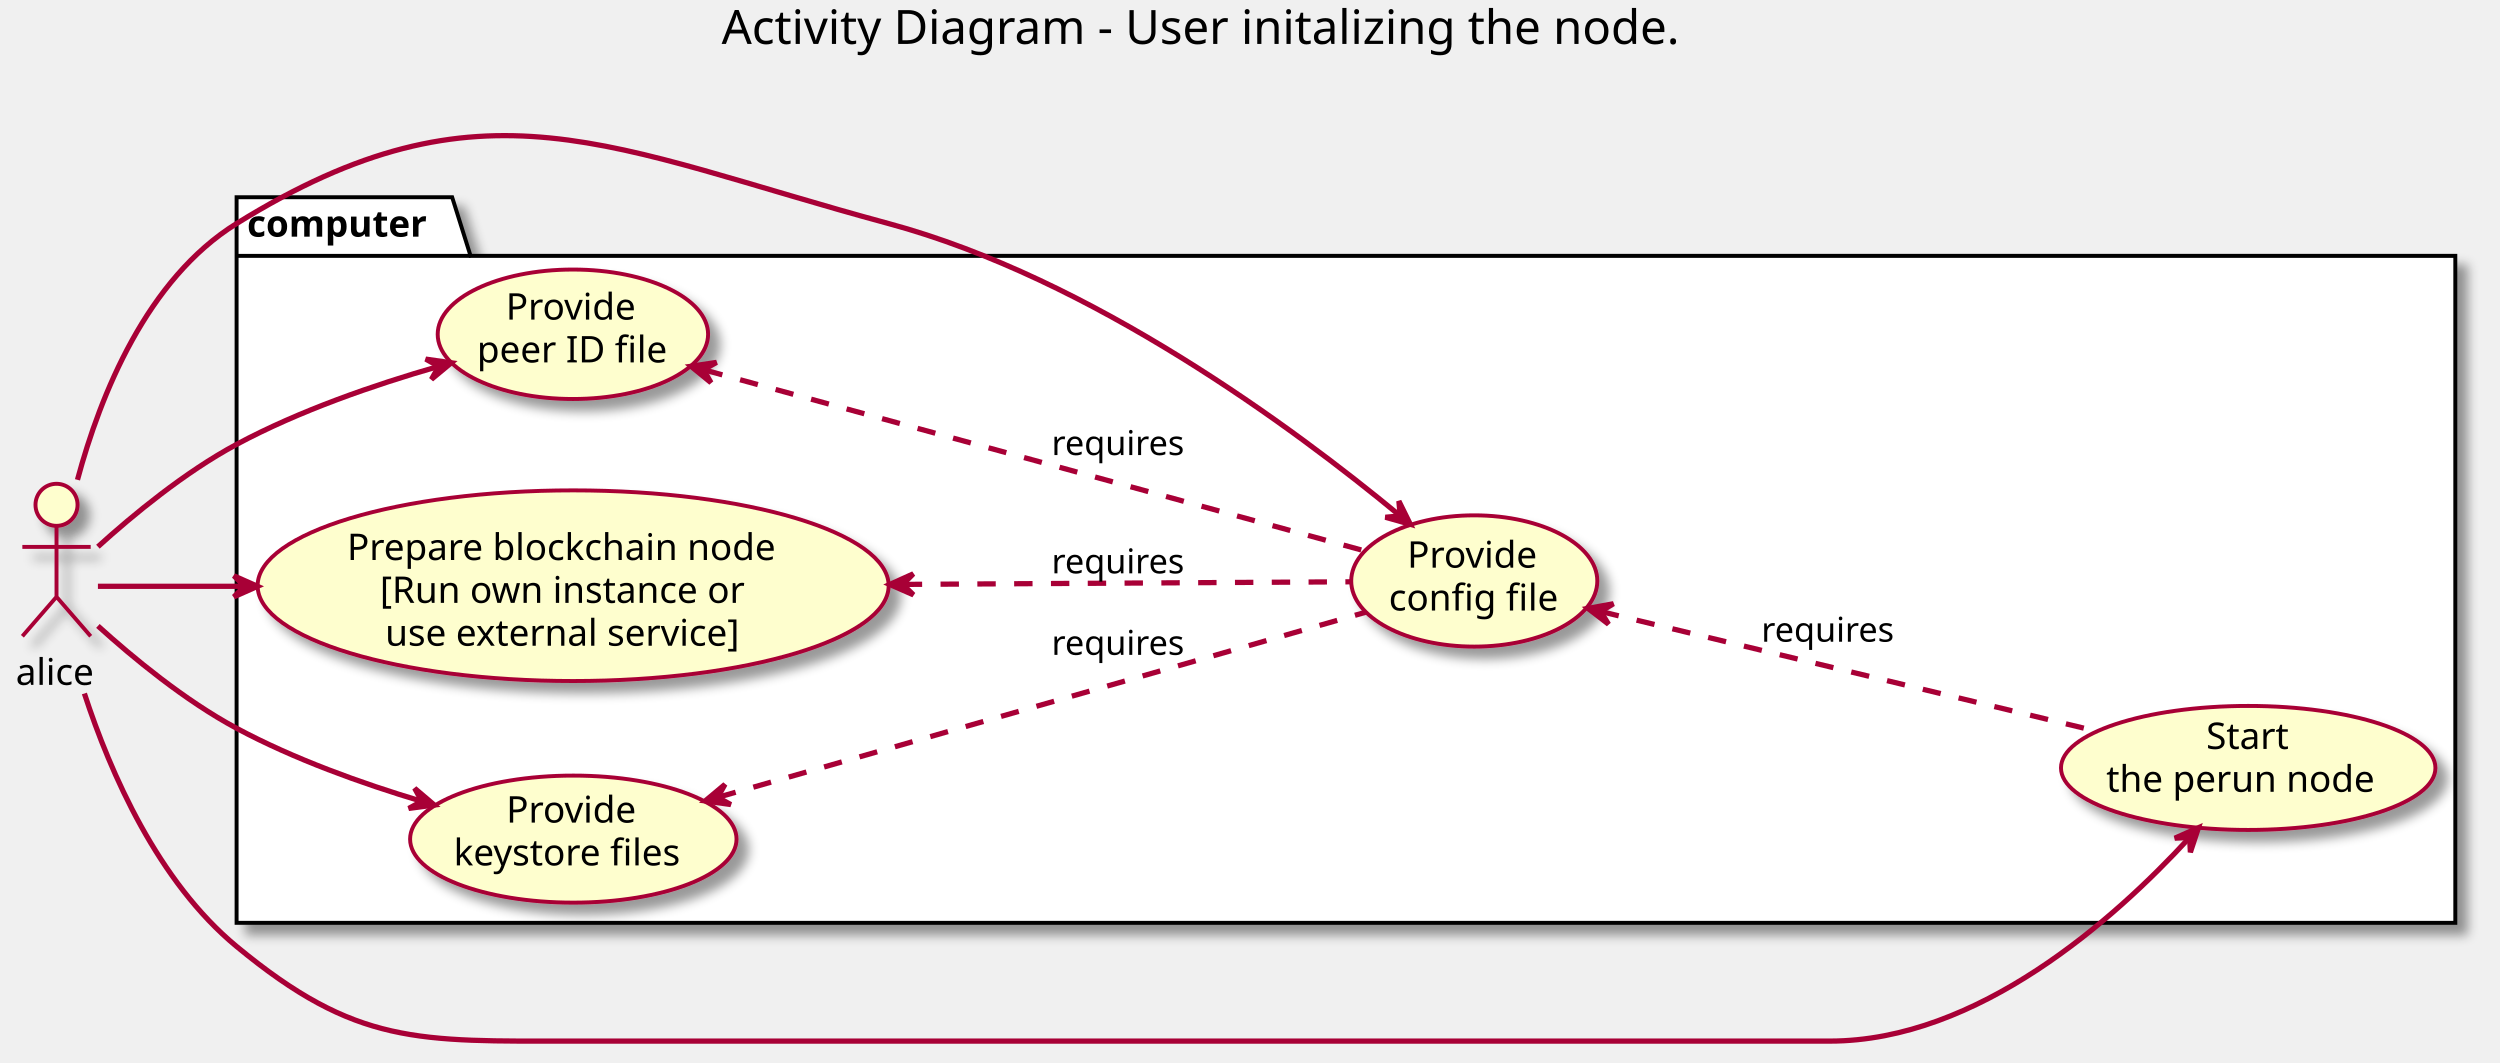
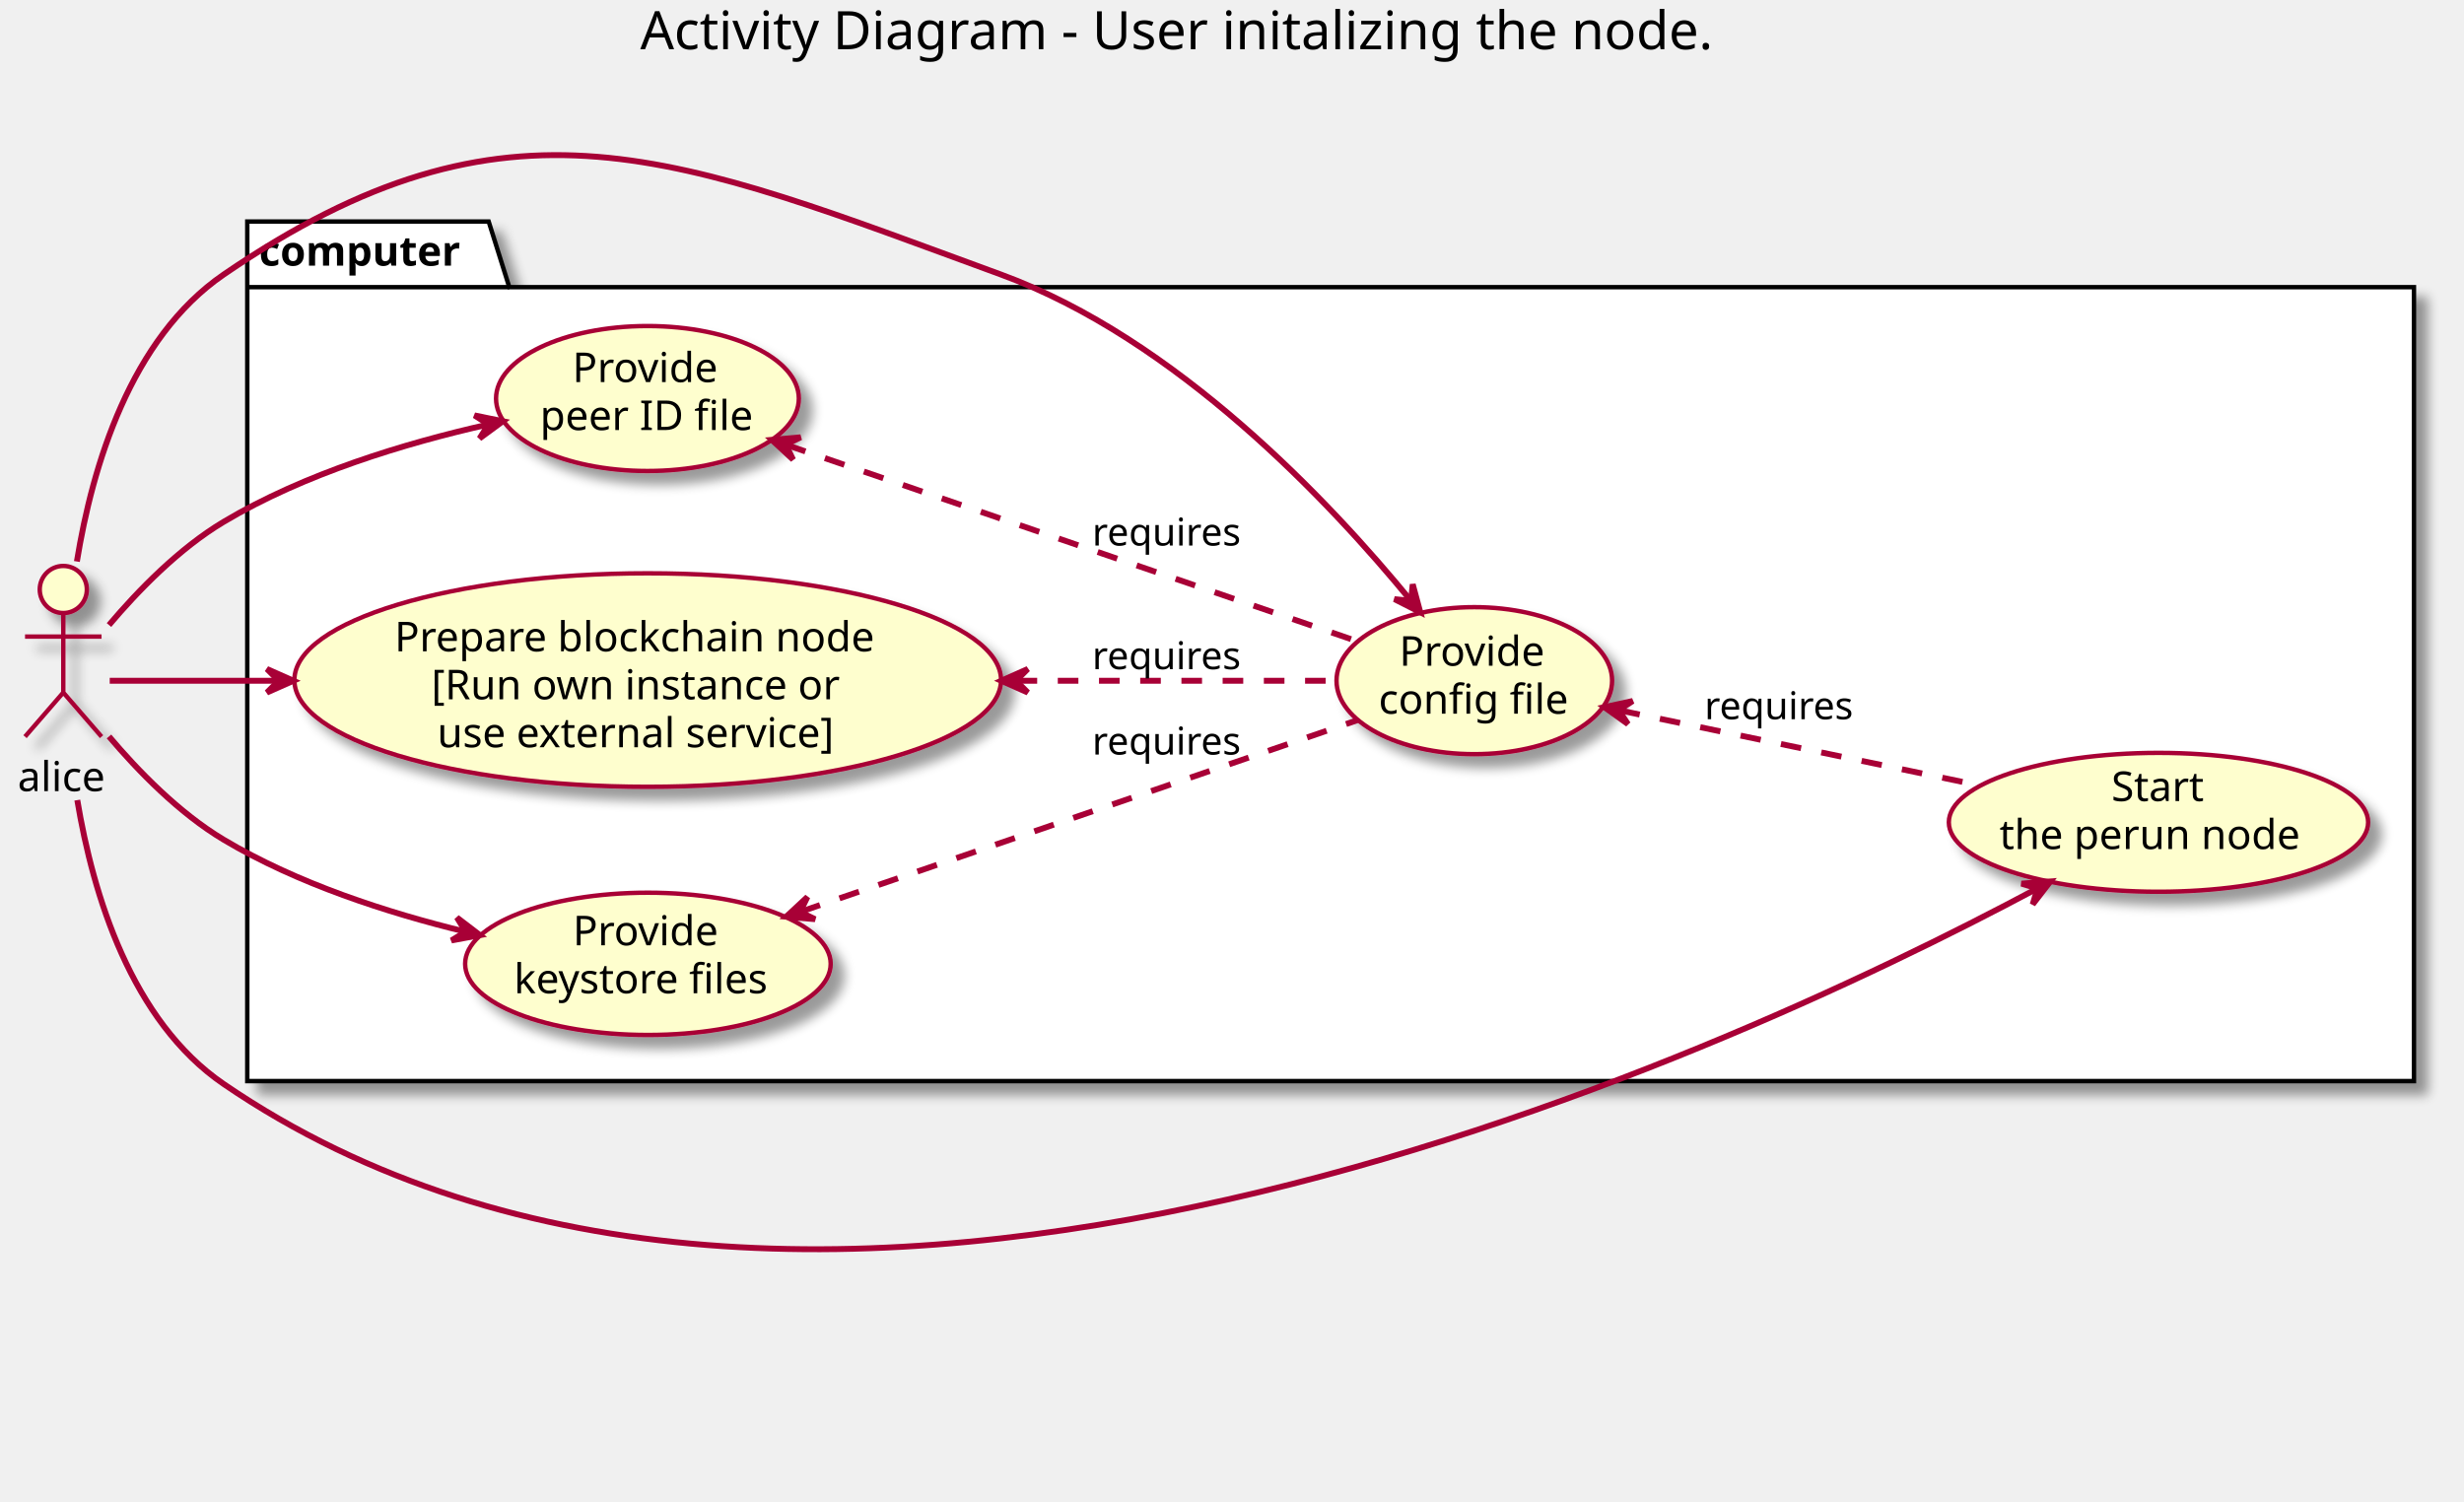
- <svg xmlns="http://www.w3.org/2000/svg" contentScriptType="application/ecmascript" contentStyleType="text/css" height="404px" preserveAspectRatio="none" style="width:951px;height:404px;" version="1.1" viewBox="0 0 951 404" width="951px" zoomAndPan="magnify">
+ <svg xmlns="http://www.w3.org/2000/svg" contentScriptType="application/ecmascript" contentStyleType="text/css" height="510px" preserveAspectRatio="none" style="width:837px;height:510px;" version="1.1" viewBox="0 0 837 510" width="837px" zoomAndPan="magnify">
  <defs>
    <filter height="300%" id="f9msyczachtf8" width="300%" x="-1" y="-1">
      <feGaussianBlur result="blurOut" stdDeviation="2.0" />
      <feColorMatrix in="blurOut" result="blurOut2" type="matrix" values="0 0 0 0 0 0 0 0 0 0 0 0 0 0 0 0 0 0 .4 0" />
      <feOffset dx="4.0" dy="4.0" in="blurOut2" result="blurOut3" />
      <feBlend in="SourceGraphic" in2="blurOut3" mode="normal" />
    </filter>
  </defs>
  <g>
-     <text fill="#000000" font-family="sans-serif" font-size="18" lengthAdjust="spacingAndGlyphs" textLength="389" x="274.5" y="16.708">Activity Diagram - User initalizing the node.</text>
-     <polygon fill="#FFFFFF" filter="url(#f9msyczachtf8)" points="90,75.036,172,75.036,179,97.333,934,97.333,934,351.036,90,351.036,90,75.036" style="stroke:#000000;stroke-width:1.5;" />
-     <line style="stroke:#000000;stroke-width:1.5;" x1="90" x2="179" y1="97.333" y2="97.333" />
-     <text fill="#000000" font-family="sans-serif" font-size="14" font-weight="bold" lengthAdjust="spacingAndGlyphs" textLength="76" x="94" y="90.031">computer</text>
-     <ellipse cx="218.022" cy="222.8" fill="#FEFECE" filter="url(#f9msyczachtf8)" rx="120.022" ry="36.263" style="stroke:#A80036;stroke-width:1.5;" />
-     <text fill="#000000" font-family="sans-serif" font-size="14" lengthAdjust="spacingAndGlyphs" textLength="172" x="132.022" y="213.038">Prepare blockchain node</text>
-     <text fill="#000000" font-family="sans-serif" font-size="14" lengthAdjust="spacingAndGlyphs" textLength="147" x="144.522" y="229.335">[Run own instance or</text>
-     <text fill="#000000" font-family="sans-serif" font-size="14" lengthAdjust="spacingAndGlyphs" textLength="143" x="146.522" y="245.632">use external service]</text>
-     <ellipse cx="217.929" cy="127.159" fill="#FEFECE" filter="url(#f9msyczachtf8)" rx="51.428" ry="24.623" style="stroke:#A80036;stroke-width:1.5;" />
-     <text fill="#000000" font-family="sans-serif" font-size="14" lengthAdjust="spacingAndGlyphs" textLength="51" x="192.429" y="121.574">Provide</text>
-     <text fill="#000000" font-family="sans-serif" font-size="14" lengthAdjust="spacingAndGlyphs" textLength="73" x="181.429" y="137.87">peer ID file</text>
-     <ellipse cx="218.088" cy="319.2" fill="#FEFECE" filter="url(#f9msyczachtf8)" rx="62.088" ry="24.164" style="stroke:#A80036;stroke-width:1.5;" />
-     <text fill="#000000" font-family="sans-serif" font-size="14" lengthAdjust="spacingAndGlyphs" textLength="51" x="192.588" y="312.906">Provide</text>
-     <text fill="#000000" font-family="sans-serif" font-size="14" lengthAdjust="spacingAndGlyphs" textLength="91" x="172.588" y="329.202">keystore files</text>
-     <ellipse cx="560.809" cy="221.004" fill="#FEFECE" filter="url(#f9msyczachtf8)" rx="46.809" ry="24.968" style="stroke:#A80036;stroke-width:1.5;" />
-     <text fill="#000000" font-family="sans-serif" font-size="14" lengthAdjust="spacingAndGlyphs" textLength="51" x="535.309" y="215.938">Provide</text>
-     <text fill="#000000" font-family="sans-serif" font-size="14" lengthAdjust="spacingAndGlyphs" textLength="65" x="528.309" y="232.235">config file</text>
-     <ellipse cx="855.218" cy="292.124" fill="#FEFECE" filter="url(#f9msyczachtf8)" rx="71.218" ry="23.588" style="stroke:#A80036;stroke-width:1.5;" />
-     <text fill="#000000" font-family="sans-serif" font-size="14" lengthAdjust="spacingAndGlyphs" textLength="32" x="839.218" y="284.908">Start</text>
-     <text fill="#000000" font-family="sans-serif" font-size="14" lengthAdjust="spacingAndGlyphs" textLength="108" x="801.218" y="301.204">the perun node</text>
-     <ellipse cx="21.5" cy="192.036" fill="#FEFECE" filter="url(#f9msyczachtf8)" rx="8" ry="8" style="stroke:#A80036;stroke-width:1.5;" />
-     <path d="M21.5,200.036 L21.5,227.036 M8.5,208.036 L34.5,208.036 M21.5,227.036 L8.5,242.036 M21.5,227.036 L34.5,242.036 " fill="none" filter="url(#f9msyczachtf8)" style="stroke:#A80036;stroke-width:1.5;" />
-     <text fill="#000000" font-family="sans-serif" font-size="14" lengthAdjust="spacingAndGlyphs" textLength="31" x="6" y="260.531">alice</text>
-     <path d="M343.78,222.303 C402.93,221.958 469.906,221.567 513.655,221.312 " fill="none" id="prep_bc-backto-prov_cnf" style="stroke:#A80036;stroke-width:2.0;stroke-dasharray:7.0,7.0;" />
-     <polygon fill="#A80036" points="338.447,222.334,347.47,226.281,343.447,222.305,347.423,218.281,338.447,222.334" style="stroke:#A80036;stroke-width:2.0;" />
-     <text fill="#000000" font-family="sans-serif" font-size="13" lengthAdjust="spacingAndGlyphs" textLength="52" x="400" y="218.103">requires</text>
-     <path d="M268.034,140.748 C335.862,159.337 455.771,192.198 519.105,209.555 " fill="none" id="prov_cont-backto-prov_cnf" style="stroke:#A80036;stroke-width:2.0;stroke-dasharray:7.0,7.0;" />
-     <polygon fill="#A80036" points="262.841,139.325,270.464,145.562,267.663,140.647,272.579,137.846,262.841,139.325" style="stroke:#A80036;stroke-width:2.0;" />
-     <text fill="#000000" font-family="sans-serif" font-size="13" lengthAdjust="spacingAndGlyphs" textLength="52" x="400" y="173.103">requires</text>
-     <path d="M273.109,303.291 C341.852,283.65 457.834,250.512 519.515,232.889 " fill="none" id="prov_ks-backto-prov_cnf" style="stroke:#A80036;stroke-width:2.0;stroke-dasharray:7.0,7.0;" />
-     <polygon fill="#A80036" points="268.243,304.681,277.995,306.055,273.05,303.308,275.797,298.363,268.243,304.681" style="stroke:#A80036;stroke-width:2.0;" />
-     <text fill="#000000" font-family="sans-serif" font-size="13" lengthAdjust="spacingAndGlyphs" textLength="52" x="400" y="249.103">requires</text>
-     <path d="M608.956,232.618 C660.496,245.064 742.406,264.845 797.4,278.126 " fill="none" id="prov_cnf-backto-start_perun" style="stroke:#A80036;stroke-width:2.0;stroke-dasharray:7.0,7.0;" />
-     <polygon fill="#A80036" points="604.065,231.436,611.874,237.438,608.925,232.61,613.753,229.661,604.065,231.436" style="stroke:#A80036;stroke-width:2.0;" />
-     <text fill="#000000" font-family="sans-serif" font-size="13" lengthAdjust="spacingAndGlyphs" textLength="52" x="670" y="244.103">requires</text>
-     <path d="M37.248,223.036 C50.456,223.036 70.685,223.036 92.897,223.036 " fill="none" id="alice-to-prep_bc" style="stroke:#A80036;stroke-width:2.0;" />
-     <polygon fill="#A80036" points="97.969,223.036,88.969,219.036,92.969,223.036,88.969,227.036,97.969,223.036" style="stroke:#A80036;stroke-width:2.0;" />
-     <path d="M37.242,207.969 C50.441,196.023 70.25,179.63 90,169.036 C113.956,156.187 142.545,146.348 166.622,139.434 " fill="none" id="alice-to-prov_cont" style="stroke:#A80036;stroke-width:2.0;" />
-     <polygon fill="#A80036" points="171.687,138.003,161.939,136.6,166.876,139.362,164.114,144.299,171.687,138.003" style="stroke:#A80036;stroke-width:2.0;" />
-     <path d="M29.468,182.525 C38.245,149.924 55.901,106.179 90,85.036 C183.676,26.953 231.59,56.299 338,85.036 C415.298,105.912 492.051,162.687 532.24,195.91 " fill="none" id="alice-to-prov_cnf" style="stroke:#A80036;stroke-width:2.0;" />
-     <polygon fill="#A80036" points="536.486,199.445,532.129,190.612,532.643,196.246,527.01,196.76,536.486,199.445" style="stroke:#A80036;stroke-width:2.0;" />
-     <path d="M37.242,238.103 C50.441,250.05 70.25,266.443 90,277.036 C111.844,288.753 137.54,297.966 160.154,304.742 " fill="none" id="alice-to-prov_ks" style="stroke:#A80036;stroke-width:2.0;" />
-     <polygon fill="#A80036" points="165.229,306.237,157.727,299.856,160.433,304.824,155.466,307.53,165.229,306.237" style="stroke:#A80036;stroke-width:2.0;" />
-     <path d="M32.1,263.799 C42.125,294.503 60.175,335.388 90,360.036 C135.553,397.683 158.904,396.036 218,396.036 C218,396.036 218,396.036 696,396.036 C752.348,396.036 804.295,349.726 832.624,318.911 " fill="none" id="alice-to-start_perun" style="stroke:#A80036;stroke-width:2.0;" />
-     <polygon fill="#A80036" points="836.295,314.86,827.288,318.843,832.938,318.565,833.216,324.215,836.295,314.86" style="stroke:#A80036;stroke-width:2.0;" />
+     <text fill="#000000" font-family="sans-serif" font-size="18" lengthAdjust="spacingAndGlyphs" textLength="389" x="217.5" y="16.708">Activity Diagram - User initalizing the node.</text>
+     <polygon fill="#FFFFFF" filter="url(#f9msyczachtf8)" points="84,75.253,166,75.253,173,97.55,820,97.55,820,367.253,84,367.253,84,75.253" style="stroke:#000000;stroke-width:1.5;" />
+     <line style="stroke:#000000;stroke-width:1.5;" x1="84" x2="173" y1="97.55" y2="97.55" />
+     <text fill="#000000" font-family="sans-serif" font-size="14" font-weight="bold" lengthAdjust="spacingAndGlyphs" textLength="76" x="88" y="90.248">computer</text>
+     <ellipse cx="220.022" cy="231.016" fill="#FEFECE" filter="url(#f9msyczachtf8)" rx="120.022" ry="36.263" style="stroke:#A80036;stroke-width:1.5;" />
+     <text fill="#000000" font-family="sans-serif" font-size="14" lengthAdjust="spacingAndGlyphs" textLength="172" x="134.022" y="221.255">Prepare blockchain node</text>
+     <text fill="#000000" font-family="sans-serif" font-size="14" lengthAdjust="spacingAndGlyphs" textLength="147" x="146.522" y="237.552">[Run own instance or</text>
+     <text fill="#000000" font-family="sans-serif" font-size="14" lengthAdjust="spacingAndGlyphs" textLength="143" x="148.522" y="253.849">use external service]</text>
+     <ellipse cx="219.929" cy="135.376" fill="#FEFECE" filter="url(#f9msyczachtf8)" rx="51.428" ry="24.623" style="stroke:#A80036;stroke-width:1.5;" />
+     <text fill="#000000" font-family="sans-serif" font-size="14" lengthAdjust="spacingAndGlyphs" textLength="51" x="194.429" y="129.79">Provide</text>
+     <text fill="#000000" font-family="sans-serif" font-size="14" lengthAdjust="spacingAndGlyphs" textLength="73" x="183.429" y="146.087">peer ID file</text>
+     <ellipse cx="220.088" cy="327.417" fill="#FEFECE" filter="url(#f9msyczachtf8)" rx="62.088" ry="24.164" style="stroke:#A80036;stroke-width:1.5;" />
+     <text fill="#000000" font-family="sans-serif" font-size="14" lengthAdjust="spacingAndGlyphs" textLength="51" x="194.588" y="321.122">Provide</text>
+     <text fill="#000000" font-family="sans-serif" font-size="14" lengthAdjust="spacingAndGlyphs" textLength="91" x="174.588" y="337.419">keystore files</text>
+     <ellipse cx="500.809" cy="231.221" fill="#FEFECE" filter="url(#f9msyczachtf8)" rx="46.809" ry="24.968" style="stroke:#A80036;stroke-width:1.5;" />
+     <text fill="#000000" font-family="sans-serif" font-size="14" lengthAdjust="spacingAndGlyphs" textLength="51" x="475.309" y="226.155">Provide</text>
+     <text fill="#000000" font-family="sans-serif" font-size="14" lengthAdjust="spacingAndGlyphs" textLength="65" x="468.309" y="242.452">config file</text>
+     <ellipse cx="733.218" cy="279.341" fill="#FEFECE" filter="url(#f9msyczachtf8)" rx="71.218" ry="23.588" style="stroke:#A80036;stroke-width:1.5;" />
+     <text fill="#000000" font-family="sans-serif" font-size="14" lengthAdjust="spacingAndGlyphs" textLength="32" x="717.218" y="272.124">Start</text>
+     <text fill="#000000" font-family="sans-serif" font-size="14" lengthAdjust="spacingAndGlyphs" textLength="108" x="679.218" y="288.421">the perun node</text>
+     <ellipse cx="21.5" cy="200.253" fill="#FEFECE" filter="url(#f9msyczachtf8)" rx="8" ry="8" style="stroke:#A80036;stroke-width:1.5;" />
+     <path d="M21.5,208.253 L21.5,235.253 M8.5,216.253 L34.5,216.253 M21.5,235.253 L8.5,250.253 M21.5,235.253 L34.5,250.253 " fill="none" filter="url(#f9msyczachtf8)" style="stroke:#A80036;stroke-width:1.5;" />
+     <text fill="#000000" font-family="sans-serif" font-size="14" lengthAdjust="spacingAndGlyphs" textLength="31" x="6" y="268.748">alice</text>
+     <path d="M345.32,231.253 C383.89,231.253 424.04,231.253 453.76,231.253 " fill="none" id="prep_bc-backto-prov_cnf" style="stroke:#A80036;stroke-width:2.0;stroke-dasharray:7.0,7.0;" />
+     <polygon fill="#A80036" points="340.13,231.253,349.13,235.253,345.13,231.253,349.13,227.253,340.13,231.253" style="stroke:#A80036;stroke-width:2.0;" />
+     <text fill="#000000" font-family="sans-serif" font-size="13" lengthAdjust="spacingAndGlyphs" textLength="52" x="371" y="227.32">requires</text>
+     <path d="M266.97,151.073 C321.08,169.693 409.99,200.283 460.92,217.803 " fill="none" id="prov_cont-backto-prov_cnf" style="stroke:#A80036;stroke-width:2.0;stroke-dasharray:7.0,7.0;" />
+     <polygon fill="#A80036" points="262.17,149.423,269.395,156.116,266.902,151.038,271.98,148.545,262.17,149.423" style="stroke:#A80036;stroke-width:2.0;" />
+     <text fill="#000000" font-family="sans-serif" font-size="13" lengthAdjust="spacingAndGlyphs" textLength="52" x="371" y="185.32">requires</text>
+     <path d="M271.92,309.733 C326.42,290.983 411.69,261.643 461.07,244.653 " fill="none" id="prov_ks-backto-prov_cnf" style="stroke:#A80036;stroke-width:2.0;stroke-dasharray:7.0,7.0;" />
+     <polygon fill="#A80036" points="267.07,311.403,276.882,312.254,271.798,309.775,274.277,304.69,267.07,311.403" style="stroke:#A80036;stroke-width:2.0;" />
+     <text fill="#000000" font-family="sans-serif" font-size="13" lengthAdjust="spacingAndGlyphs" textLength="52" x="371" y="256.32">requires</text>
+     <path d="M550.14,241.303 C585.68,248.723 634.29,258.863 672.3,266.793 " fill="none" id="prov_cnf-backto-start_perun" style="stroke:#A80036;stroke-width:2.0;stroke-dasharray:7.0,7.0;" />
+     <polygon fill="#A80036" points="544.99,240.223,552.992,245.964,549.886,241.237,554.614,238.131,544.99,240.223" style="stroke:#A80036;stroke-width:2.0;" />
+     <text fill="#000000" font-family="sans-serif" font-size="13" lengthAdjust="spacingAndGlyphs" textLength="52" x="579" y="244.32">requires</text>
+     <path d="M37.27,231.253 C50.55,231.253 71.45,231.253 94.42,231.253 " fill="none" id="alice-to-prep_bc" style="stroke:#A80036;stroke-width:2.0;" />
+     <polygon fill="#A80036" points="99.67,231.253,90.67,227.253,94.67,231.253,90.67,235.253,99.67,231.253" style="stroke:#A80036;stroke-width:2.0;" />
+     <path d="M37.02,212.323 C46.87,200.683 60.81,186.313 76,177.253 C103.4,160.903 137.59,150.563 165.67,144.233 " fill="none" id="alice-to-prov_cont" style="stroke:#A80036;stroke-width:2.0;" />
+     <polygon fill="#A80036" points="170.83,143.093,161.182,141.114,165.946,144.164,162.896,148.928,170.83,143.093" style="stroke:#A80036;stroke-width:2.0;" />
+     <path d="M26.12,190.743 C31.38,158.383 44.3,114.963 76,93.253 C172.81,26.953 229.81,52.923 340,93.253 C399.58,115.063 451.69,170.403 479.23,204.003 " fill="none" id="alice-to-prov_cnf" style="stroke:#A80036;stroke-width:2.0;" />
+     <polygon fill="#A80036" points="482.46,207.993,479.889,198.486,479.307,204.113,473.68,203.53,482.46,207.993" style="stroke:#A80036;stroke-width:2.0;" />
+     <path d="M37.02,250.183 C46.87,261.823 60.81,276.193 76,285.253 C101,300.163 131.64,310.083 158.14,316.513 " fill="none" id="alice-to-prov_ks" style="stroke:#A80036;stroke-width:2.0;" />
+     <polygon fill="#A80036" points="163.04,317.673,155.212,311.696,158.176,316.514,153.358,319.478,163.04,317.673" style="stroke:#A80036;stroke-width:2.0;" />
+     <path d="M26.26,271.803 C31.61,303.903 44.58,346.793 76,368.253 C273.28,503.003 582.7,360.243 692.07,301.803 " fill="none" id="alice-to-start_perun" style="stroke:#A80036;stroke-width:2.0;" />
+     <polygon fill="#A80036" points="696.51,299.423,686.69,300.172,692.109,301.795,690.485,307.214,696.51,299.423" style="stroke:#A80036;stroke-width:2.0;" />
  </g>
</svg>
